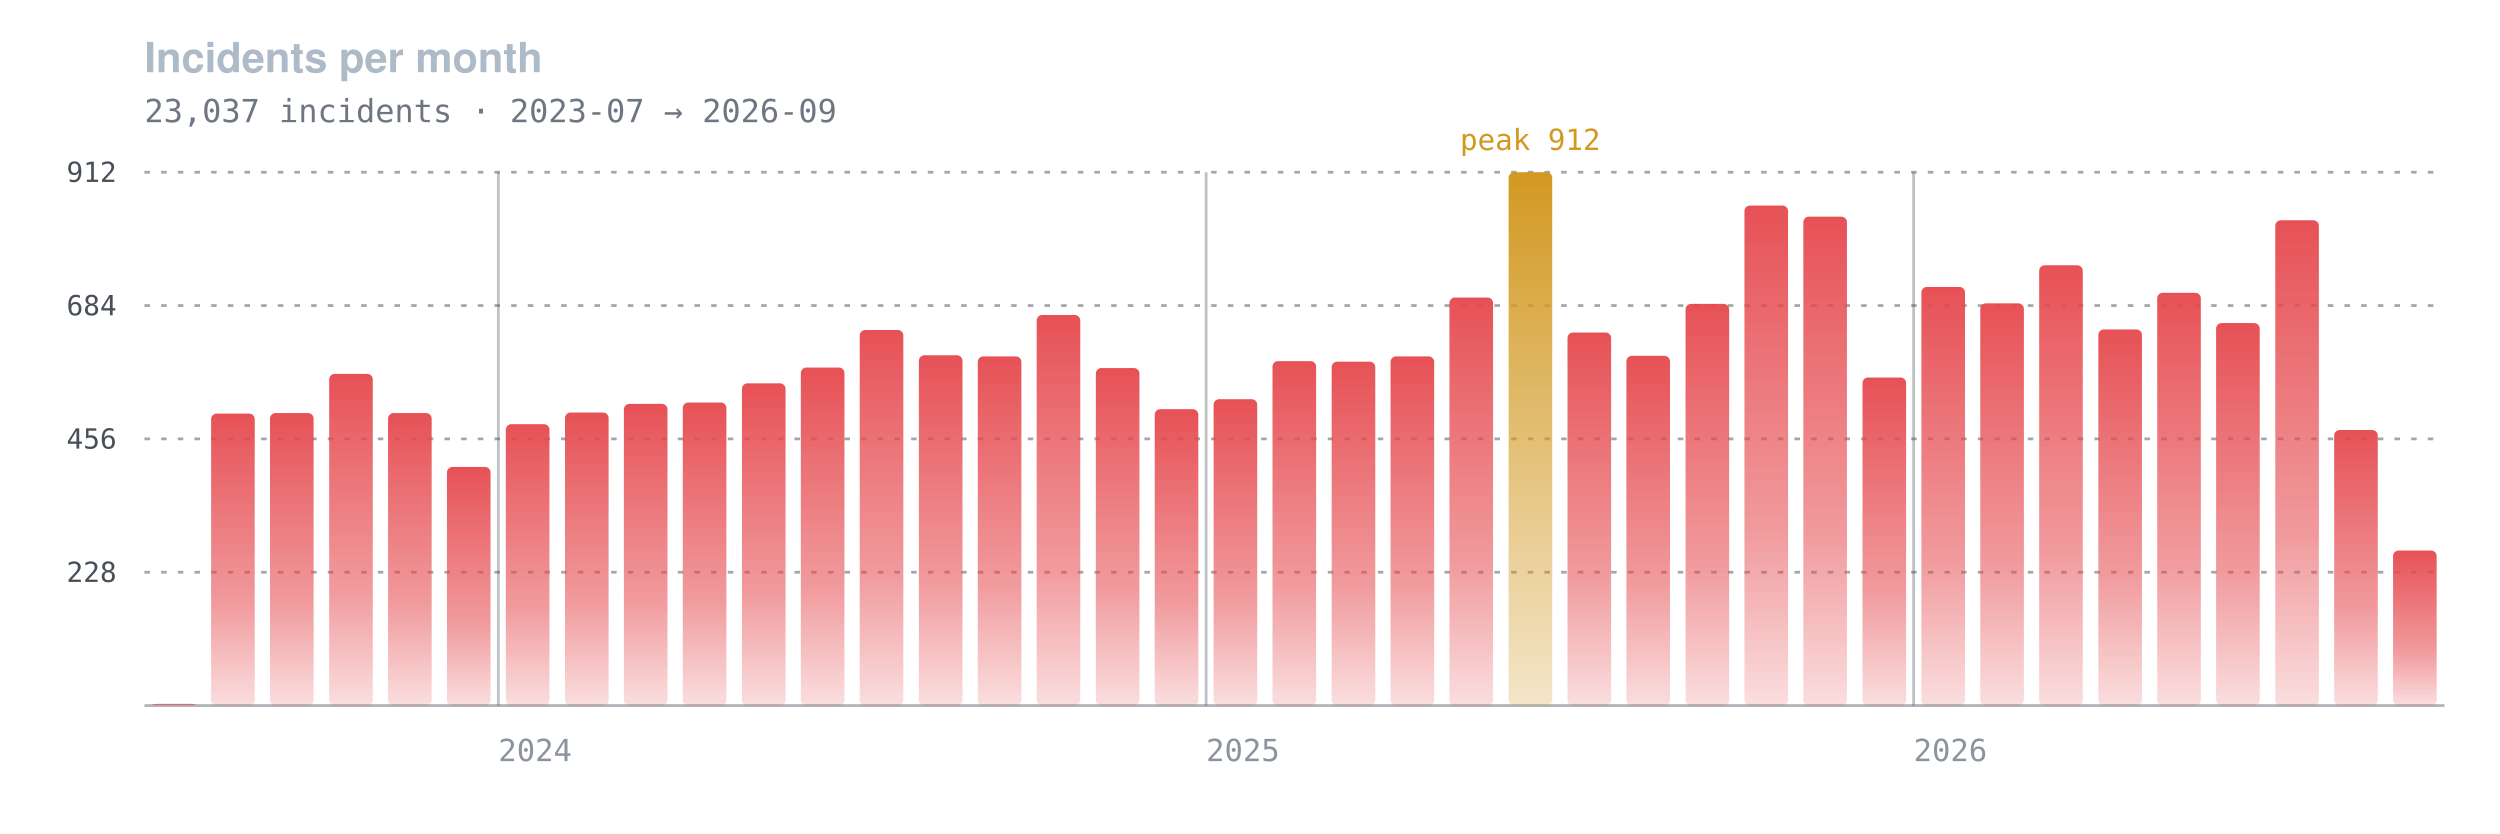
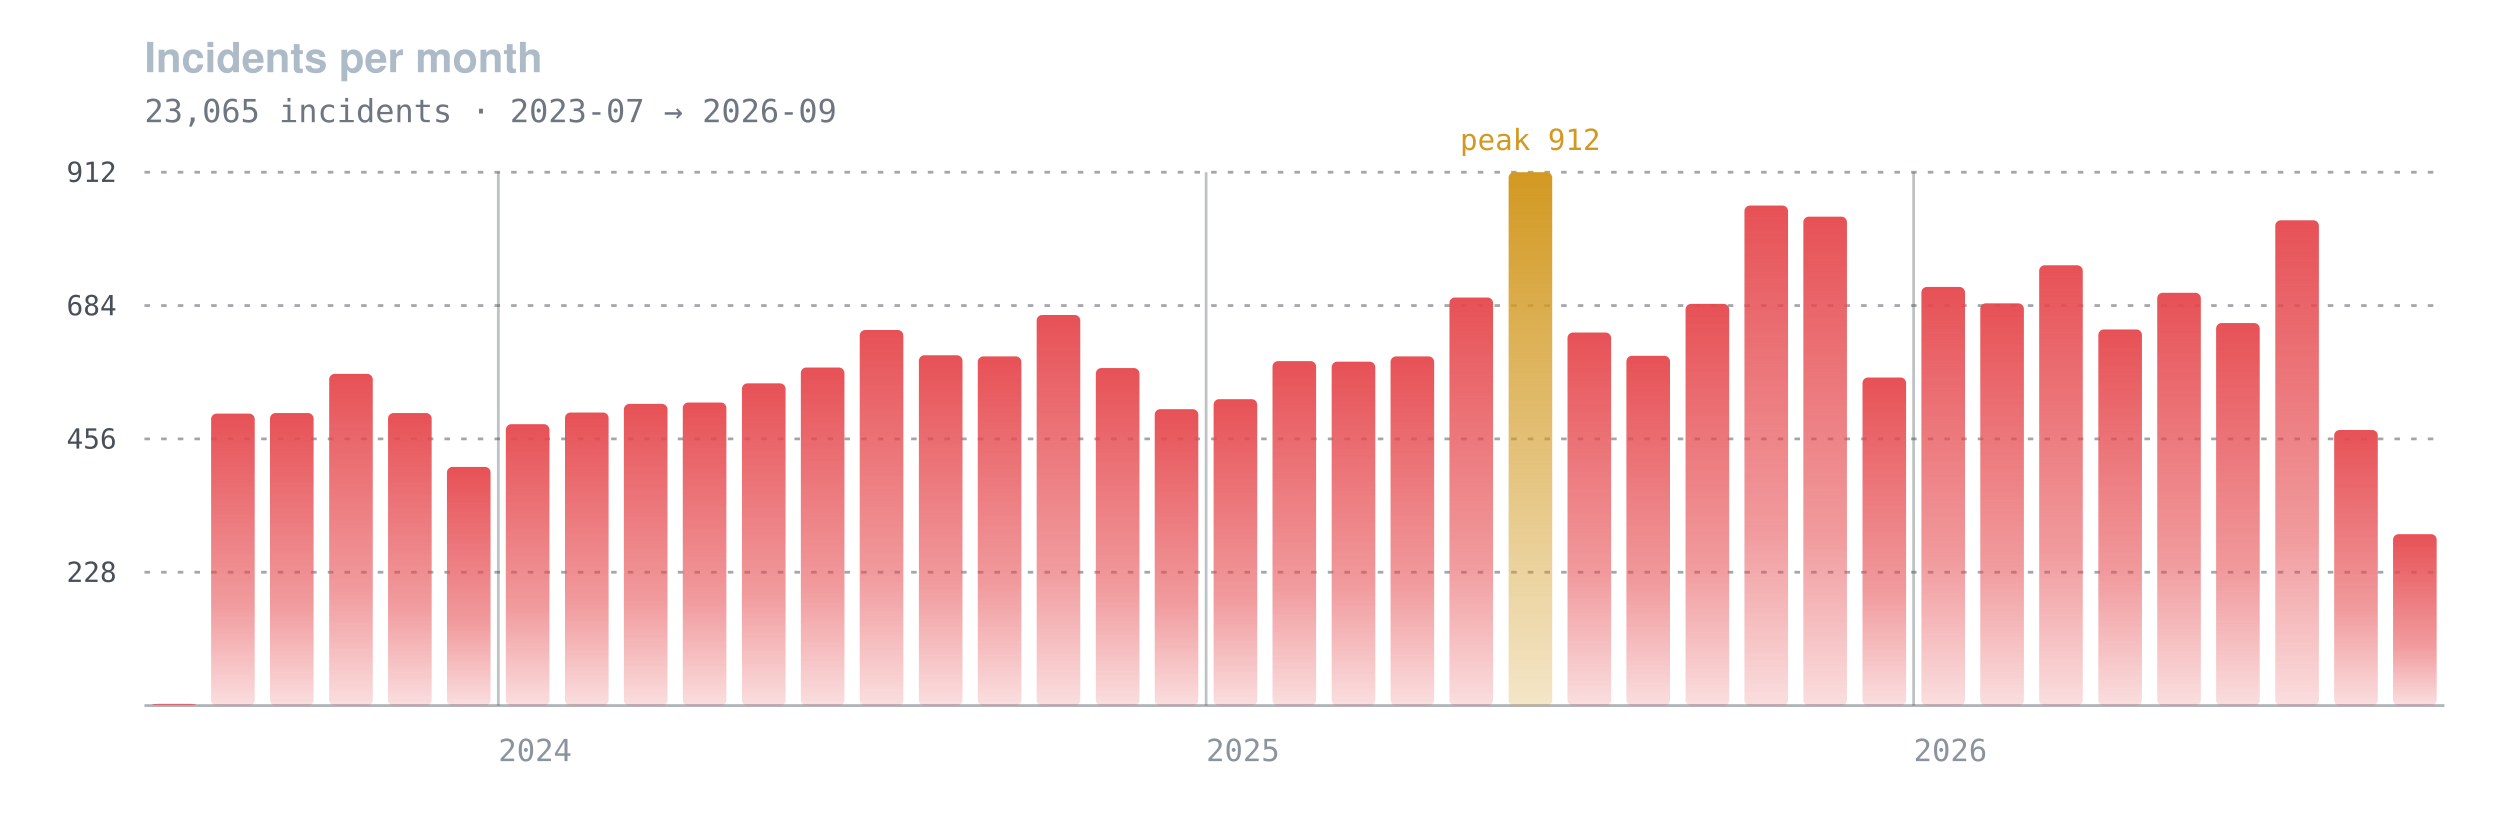
<svg xmlns="http://www.w3.org/2000/svg" viewBox="0 0 900 300" width="900" height="300" role="img">
  <defs>
    <linearGradient id="bg" x1="0" y1="0" x2="0" y2="1">
      <stop offset="0%" stop-color="#e5484d" stop-opacity="0.95" />
      <stop offset="65%" stop-color="#e5484d" stop-opacity="0.55" />
      <stop offset="100%" stop-color="#e5484d" stop-opacity="0.18" />
    </linearGradient>
    <linearGradient id="pk" x1="0" y1="0" x2="0" y2="1">
      <stop offset="0%" stop-color="#d29922" stop-opacity="1" />
      <stop offset="100%" stop-color="#d29922" stop-opacity="0.25" />
    </linearGradient>
  </defs>
  <text x="52" y="26" fill="#adbac7" font-size="15" font-family="-apple-system,BlinkMacSystemFont,Segoe UI,Helvetica,Arial,sans-serif" font-weight="600">Incidents per month</text>
-   <text x="52" y="44" fill="#6e7681" font-size="11.5" font-family="ui-monospace,SFMono-Regular,Menlo,Consolas,monospace">23,037 incidents · 2023-07 → 2026-09</text>
+   <text x="52" y="44" fill="#6e7681" font-size="11.5" font-family="ui-monospace,SFMono-Regular,Menlo,Consolas,monospace">23,065 incidents · 2023-07 → 2026-09</text>
  <line x1="52" y1="206.0" x2="880" y2="206.0" stroke="#484f58" stroke-width="1" stroke-dasharray="2 4" opacity="0.5" />
  <text x="42" y="209.5" fill="#484f58" font-size="10" font-family="ui-monospace,SFMono-Regular,Menlo,Consolas,monospace" text-anchor="end">228</text>
  <line x1="52" y1="158.0" x2="880" y2="158.0" stroke="#484f58" stroke-width="1" stroke-dasharray="2 4" opacity="0.5" />
  <text x="42" y="161.5" fill="#484f58" font-size="10" font-family="ui-monospace,SFMono-Regular,Menlo,Consolas,monospace" text-anchor="end">456</text>
  <line x1="52" y1="110.0" x2="880" y2="110.0" stroke="#484f58" stroke-width="1" stroke-dasharray="2 4" opacity="0.5" />
  <text x="42" y="113.5" fill="#484f58" font-size="10" font-family="ui-monospace,SFMono-Regular,Menlo,Consolas,monospace" text-anchor="end">684</text>
  <line x1="52" y1="62.0" x2="880" y2="62.0" stroke="#484f58" stroke-width="1" stroke-dasharray="2 4" opacity="0.5" />
  <text x="42" y="65.5" fill="#484f58" font-size="10" font-family="ui-monospace,SFMono-Regular,Menlo,Consolas,monospace" text-anchor="end">912</text>
  <line x1="52" y1="254" x2="880" y2="254" stroke="#6e7681" stroke-width="1" opacity="0.55" />
  <rect x="54.8" y="253.4" width="15.7" height="0.6" rx="2" fill="url(#bg)" />
  <rect x="76.0" y="148.9" width="15.7" height="105.1" rx="2" fill="url(#bg)" />
  <rect x="97.2" y="148.7" width="15.7" height="105.3" rx="2" fill="url(#bg)" />
  <rect x="118.5" y="134.6" width="15.7" height="119.4" rx="2" fill="url(#bg)" />
  <rect x="139.7" y="148.7" width="15.7" height="105.3" rx="2" fill="url(#bg)" />
  <rect x="160.9" y="168.1" width="15.7" height="85.9" rx="2" fill="url(#bg)" />
  <rect x="182.1" y="152.7" width="15.7" height="101.3" rx="2" fill="url(#bg)" />
  <line x1="179.4" y1="62" x2="179.4" y2="254" stroke="#484f58" stroke-width="1" opacity="0.35" />
  <text x="179.4" y="274" fill="#8b949e" font-size="11" font-family="ui-monospace,SFMono-Regular,Menlo,Consolas,monospace">2024</text>
  <rect x="203.4" y="148.5" width="15.7" height="105.5" rx="2" fill="url(#bg)" />
  <rect x="224.6" y="145.4" width="15.7" height="108.6" rx="2" fill="url(#bg)" />
  <rect x="245.8" y="144.9" width="15.7" height="109.1" rx="2" fill="url(#bg)" />
  <rect x="267.1" y="138.0" width="15.7" height="116.0" rx="2" fill="url(#bg)" />
  <rect x="288.3" y="132.3" width="15.7" height="121.7" rx="2" fill="url(#bg)" />
  <rect x="309.5" y="118.8" width="15.7" height="135.2" rx="2" fill="url(#bg)" />
  <rect x="330.8" y="127.9" width="15.7" height="126.1" rx="2" fill="url(#bg)" />
  <rect x="352.0" y="128.3" width="15.7" height="125.7" rx="2" fill="url(#bg)" />
  <rect x="373.2" y="113.4" width="15.7" height="140.6" rx="2" fill="url(#bg)" />
  <rect x="394.5" y="132.5" width="15.7" height="121.5" rx="2" fill="url(#bg)" />
  <rect x="415.7" y="147.3" width="15.7" height="106.7" rx="2" fill="url(#bg)" />
  <rect x="436.9" y="143.7" width="15.7" height="110.3" rx="2" fill="url(#bg)" />
  <line x1="434.2" y1="62" x2="434.2" y2="254" stroke="#484f58" stroke-width="1" opacity="0.35" />
  <text x="434.2" y="274" fill="#8b949e" font-size="11" font-family="ui-monospace,SFMono-Regular,Menlo,Consolas,monospace">2025</text>
  <rect x="458.1" y="130.0" width="15.7" height="124.0" rx="2" fill="url(#bg)" />
  <rect x="479.4" y="130.2" width="15.7" height="123.8" rx="2" fill="url(#bg)" />
  <rect x="500.6" y="128.3" width="15.7" height="125.7" rx="2" fill="url(#bg)" />
  <rect x="521.8" y="107.1" width="15.7" height="146.9" rx="2" fill="url(#bg)" />
  <rect x="543.1" y="62.0" width="15.7" height="192.0" rx="2" fill="url(#pk)" />
  <rect x="564.3" y="119.7" width="15.7" height="134.3" rx="2" fill="url(#bg)" />
  <rect x="585.5" y="128.1" width="15.7" height="125.9" rx="2" fill="url(#bg)" />
  <rect x="606.8" y="109.4" width="15.7" height="144.6" rx="2" fill="url(#bg)" />
  <rect x="628.0" y="74.0" width="15.7" height="180.0" rx="2" fill="url(#bg)" />
  <rect x="649.2" y="78.0" width="15.7" height="176.0" rx="2" fill="url(#bg)" />
  <rect x="670.5" y="135.9" width="15.7" height="118.1" rx="2" fill="url(#bg)" />
  <rect x="691.7" y="103.3" width="15.7" height="150.7" rx="2" fill="url(#bg)" />
  <line x1="688.9" y1="62" x2="688.9" y2="254" stroke="#484f58" stroke-width="1" opacity="0.35" />
  <text x="688.9" y="274" fill="#8b949e" font-size="11" font-family="ui-monospace,SFMono-Regular,Menlo,Consolas,monospace">2026</text>
  <rect x="712.9" y="109.2" width="15.7" height="144.8" rx="2" fill="url(#bg)" />
  <rect x="734.1" y="95.5" width="15.7" height="158.5" rx="2" fill="url(#bg)" />
  <rect x="755.4" y="118.6" width="15.7" height="135.4" rx="2" fill="url(#bg)" />
  <rect x="776.6" y="105.4" width="15.7" height="148.6" rx="2" fill="url(#bg)" />
  <rect x="797.8" y="116.3" width="15.7" height="137.7" rx="2" fill="url(#bg)" />
  <rect x="819.1" y="79.3" width="15.7" height="174.7" rx="2" fill="url(#bg)" />
  <rect x="840.3" y="154.8" width="15.7" height="99.2" rx="2" fill="url(#bg)" />
-   <rect x="861.5" y="198.2" width="15.7" height="55.8" rx="2" fill="url(#bg)" />
+   <rect x="861.5" y="192.3" width="15.7" height="61.7" rx="2" fill="url(#bg)" />
  <text x="550.9" y="54.0" fill="#d29922" font-size="10.5" font-family="ui-monospace,SFMono-Regular,Menlo,Consolas,monospace" text-anchor="middle">peak 912</text>
</svg>
